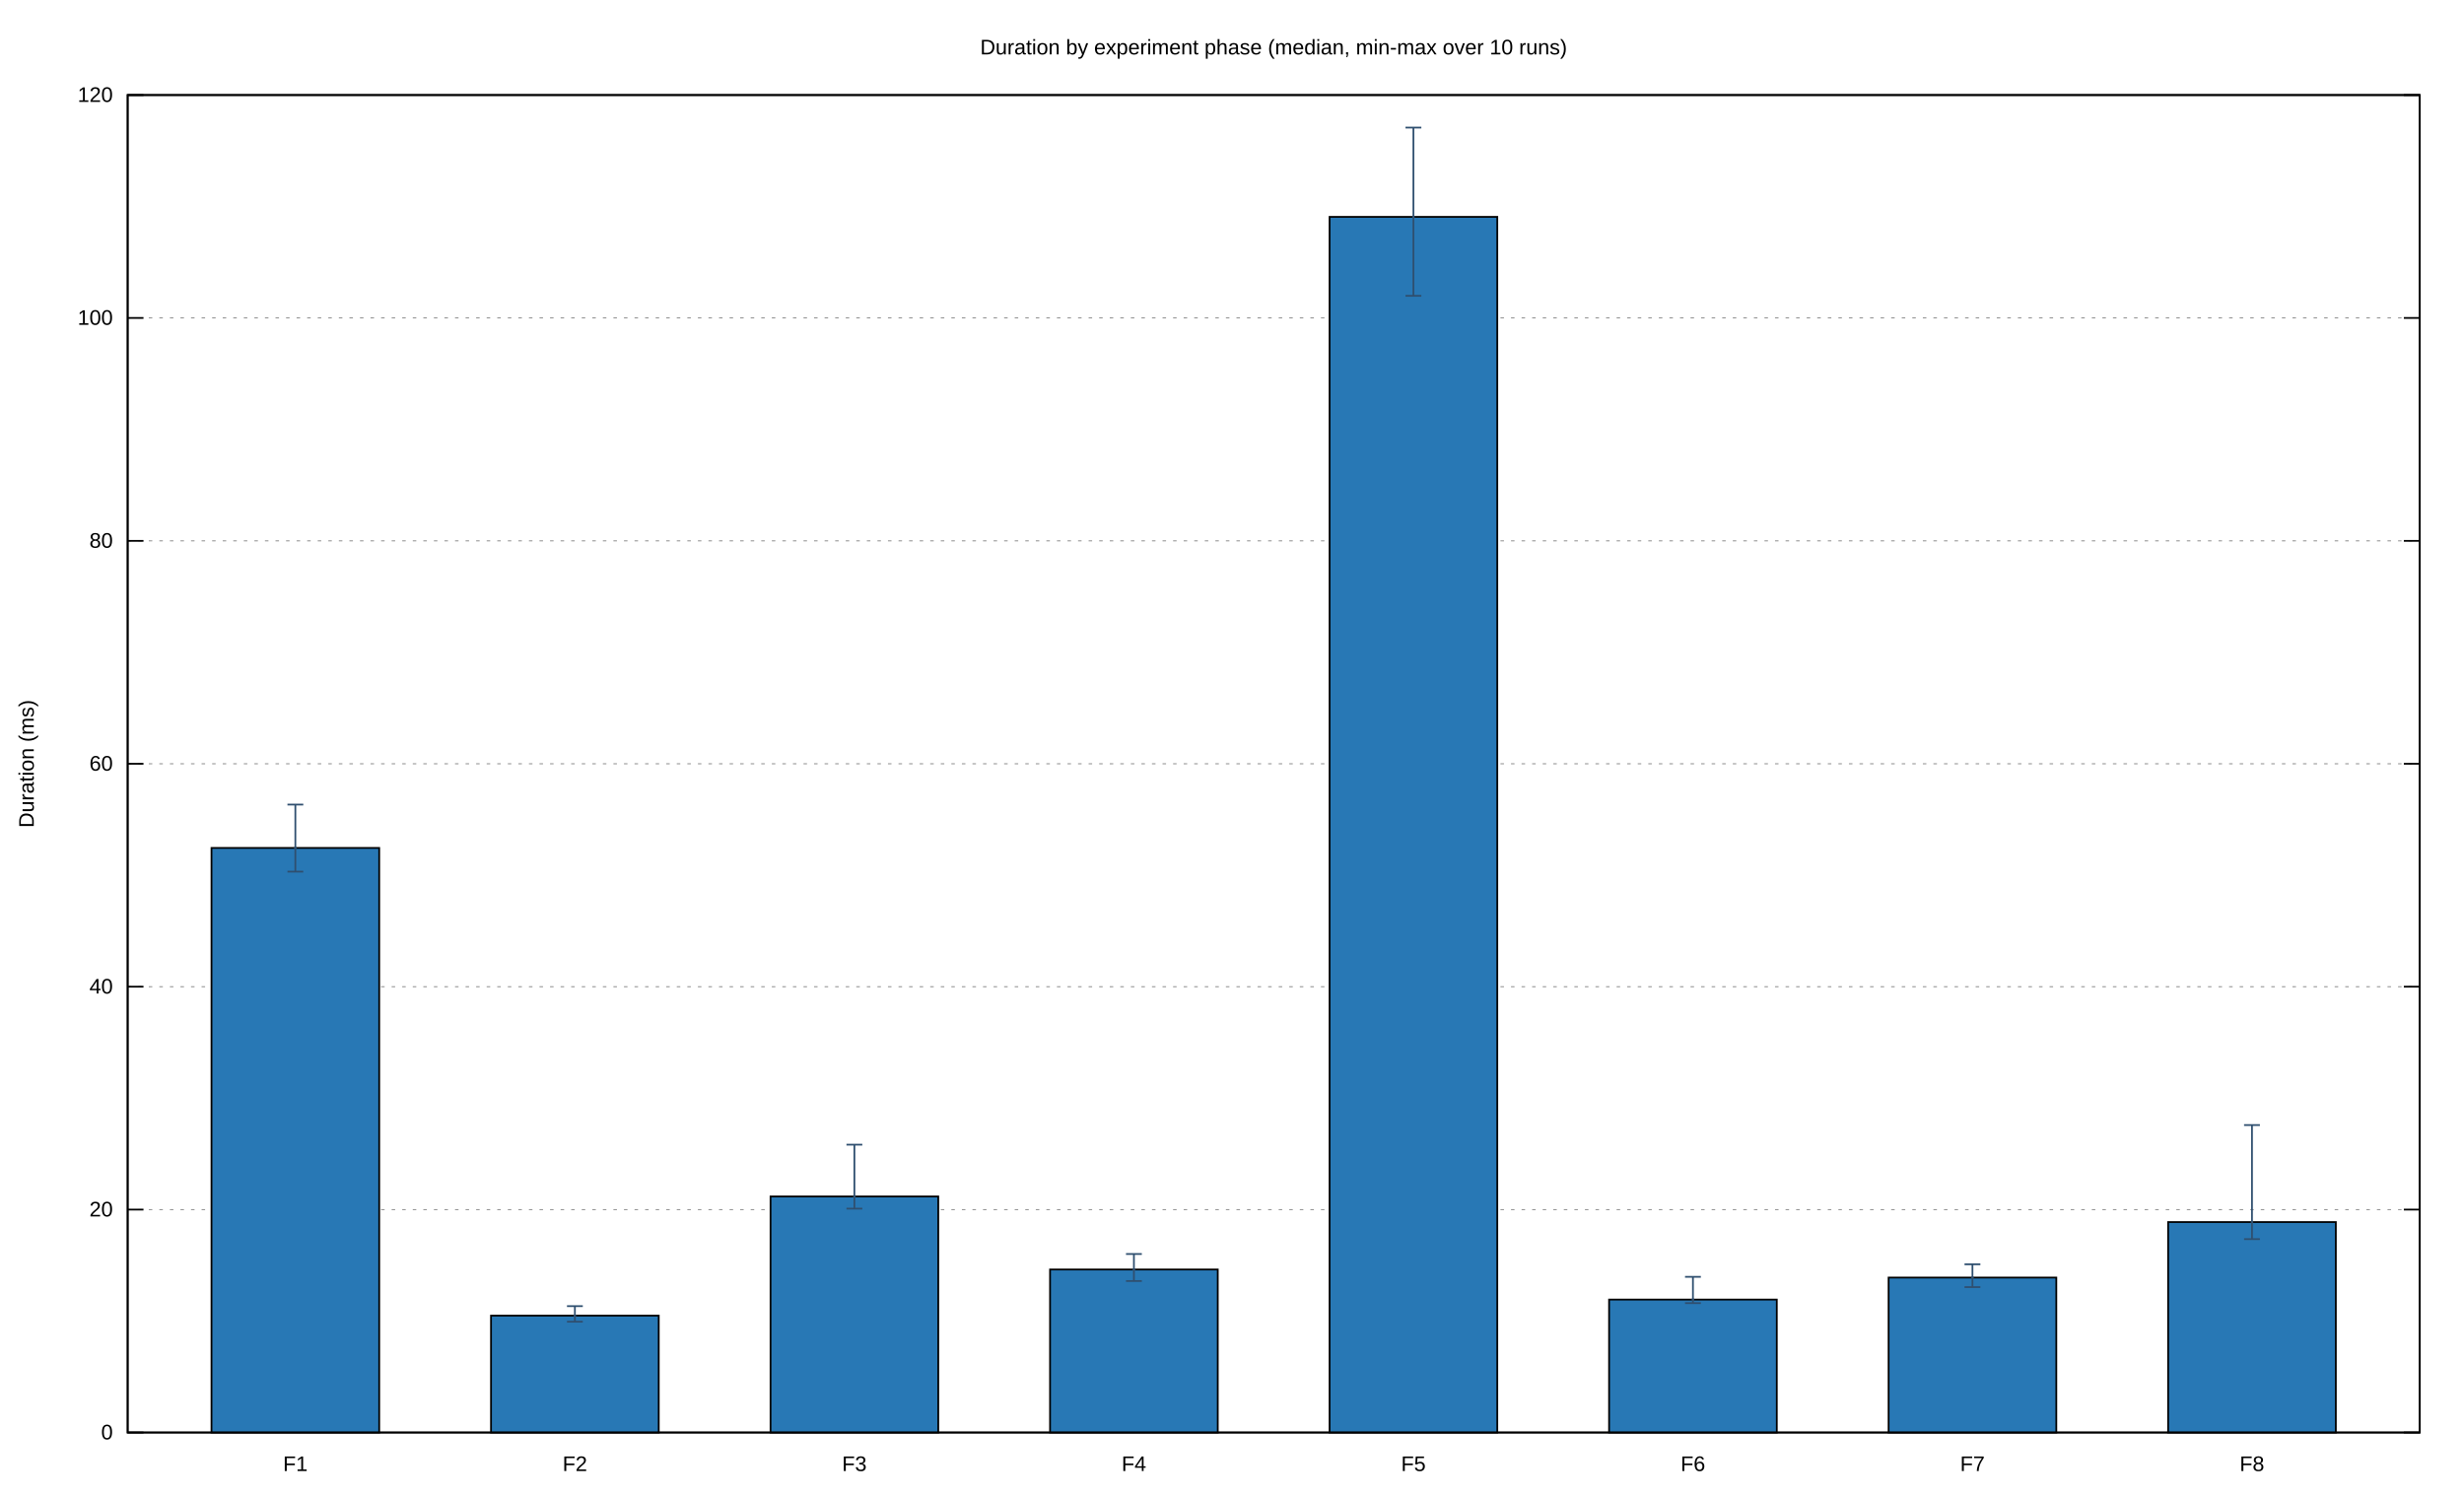
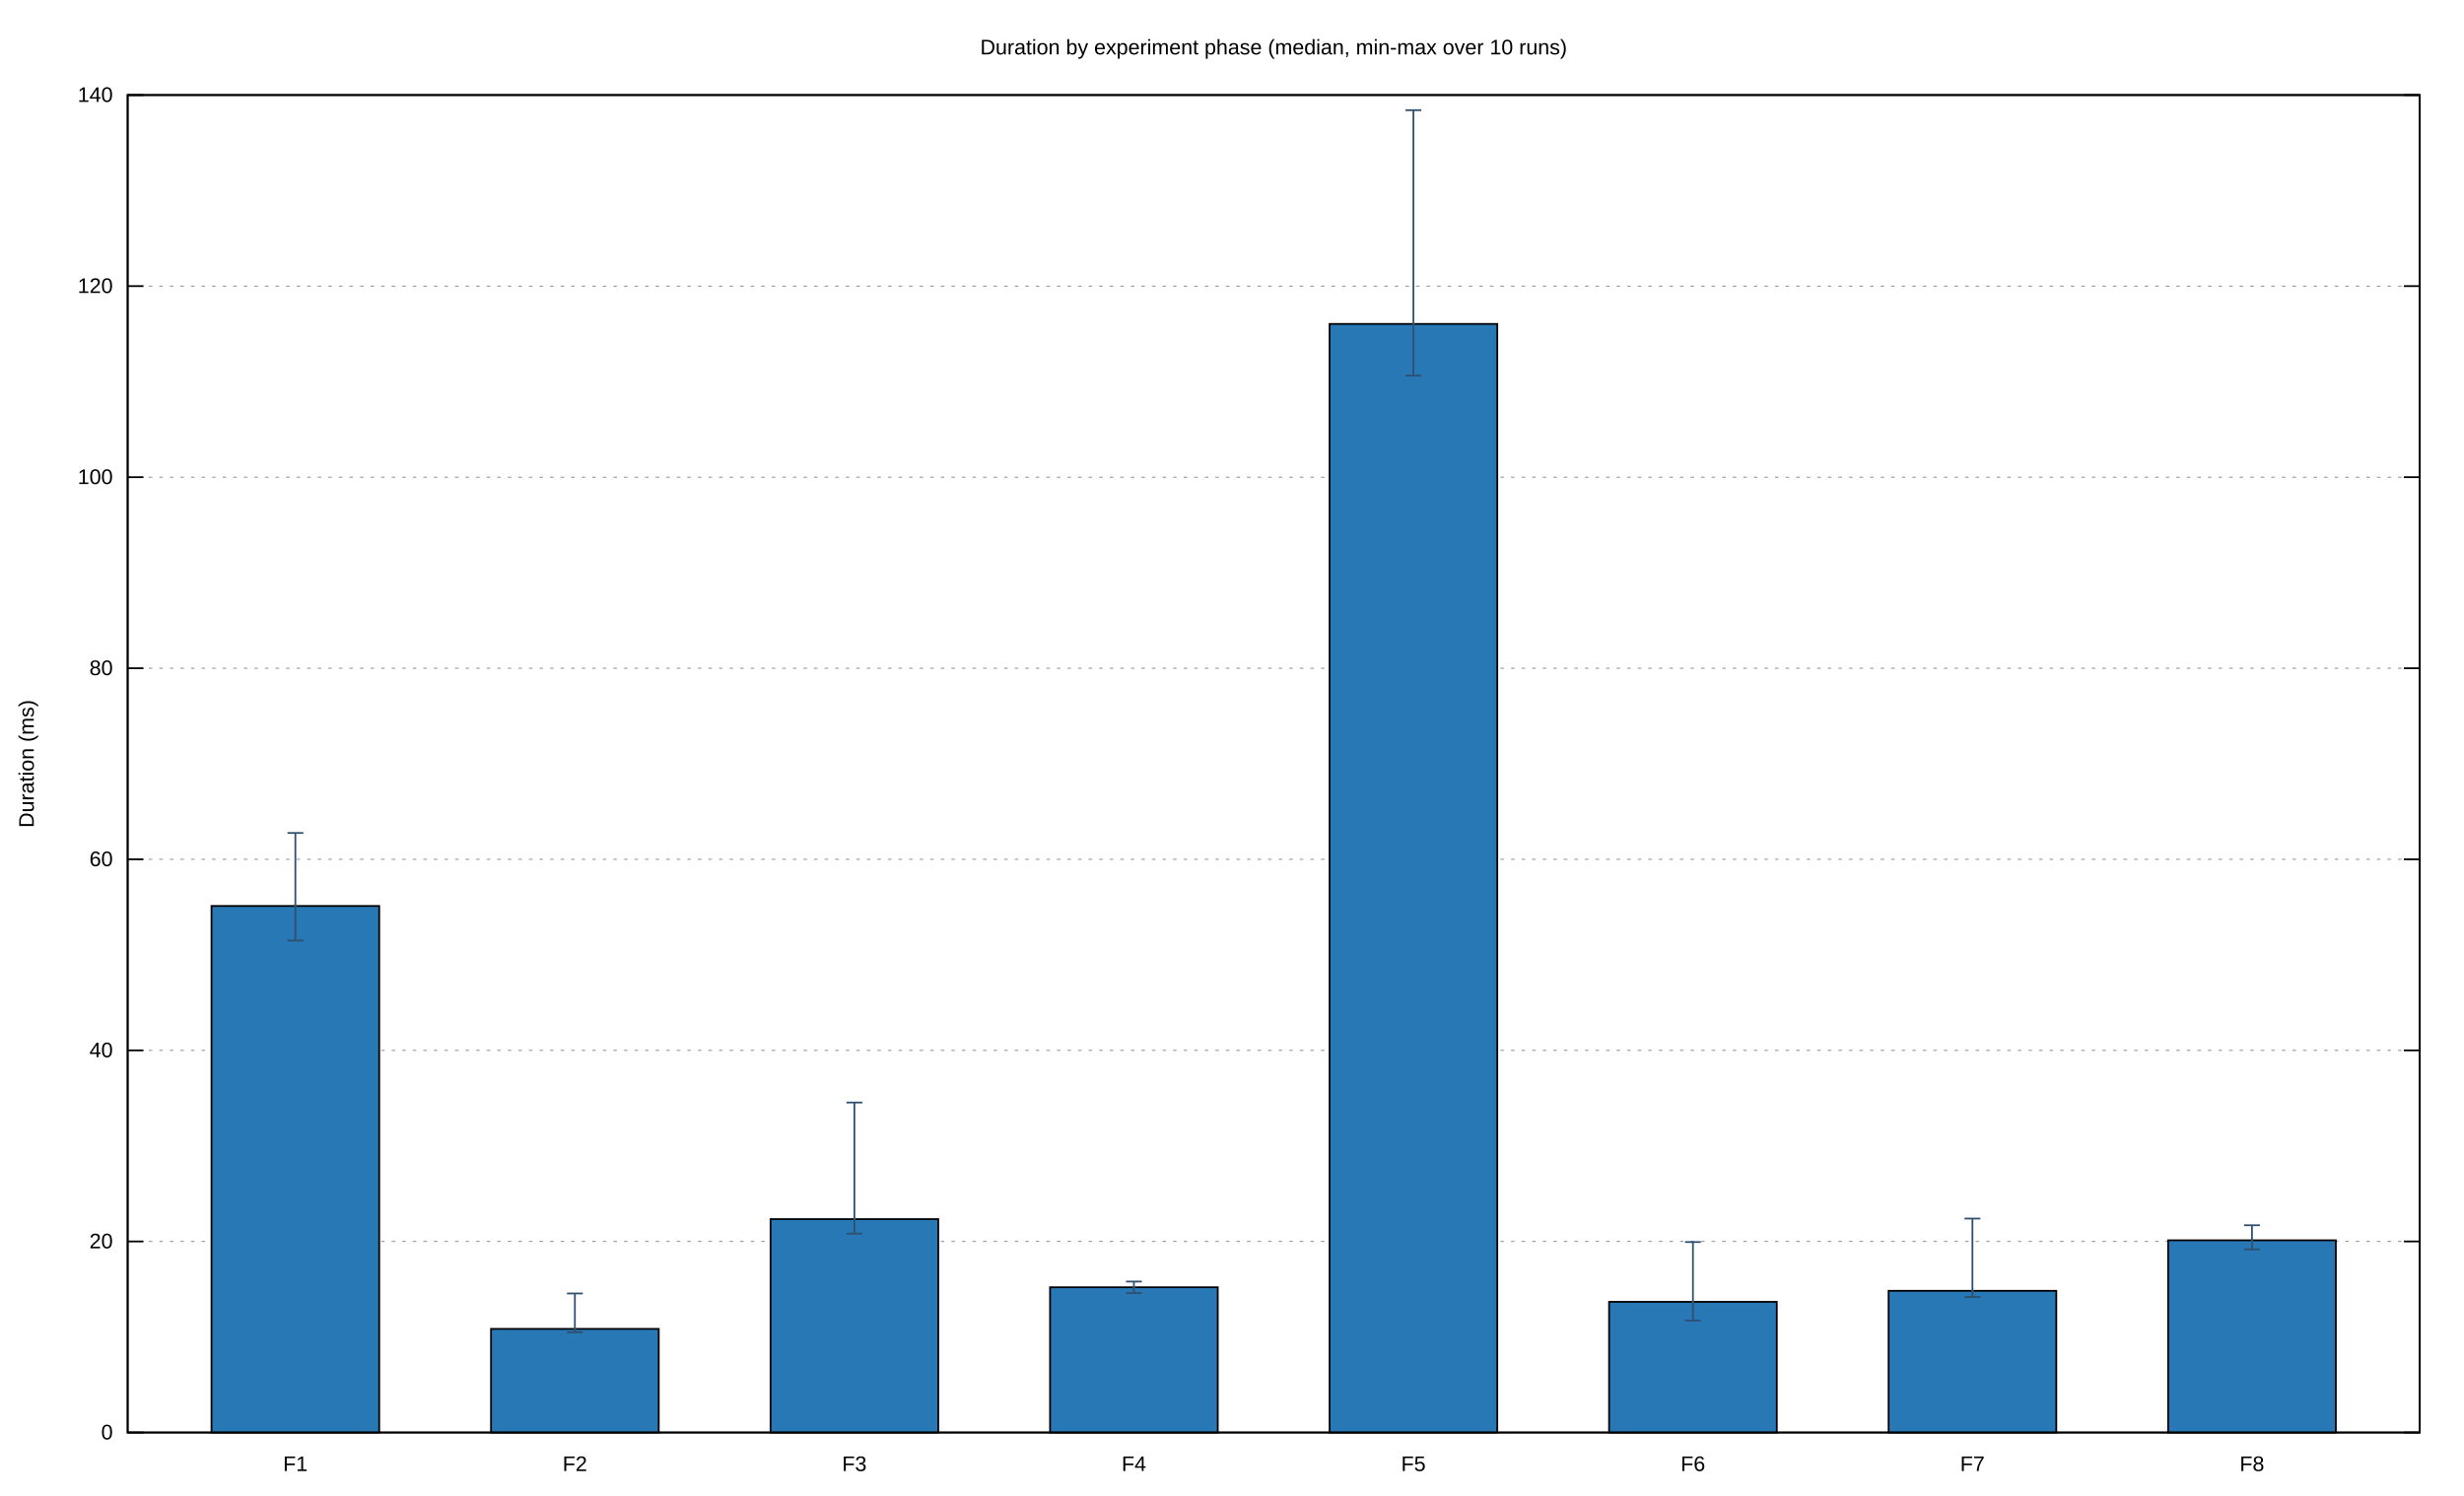
<svg xmlns="http://www.w3.org/2000/svg" xmlns:xlink="http://www.w3.org/1999/xlink" width="1400" height="850" viewBox="0 0 1400 850">
  <g id="gnuplot_canvas">
    <rect x="0" y="0" width="1400" height="850" fill="none" />
    <defs>
      <circle id="gpDot" r="0.5" stroke-width="0.5" stroke="currentColor" />
      <path id="gpPt0" stroke-width="0.222" stroke="currentColor" d="M-1,0 h2 M0,-1 v2" />
      <path id="gpPt1" stroke-width="0.222" stroke="currentColor" d="M-1,-1 L1,1 M1,-1 L-1,1" />
      <path id="gpPt2" stroke-width="0.222" stroke="currentColor" d="M-1,0 L1,0 M0,-1 L0,1 M-1,-1 L1,1 M-1,1 L1,-1" />
      <rect id="gpPt3" stroke-width="0.222" stroke="currentColor" x="-1" y="-1" width="2" height="2" />
      <rect id="gpPt4" stroke-width="0.222" stroke="currentColor" fill="currentColor" x="-1" y="-1" width="2" height="2" />
      <circle id="gpPt5" stroke-width="0.222" stroke="currentColor" cx="0" cy="0" r="1" />
      <use xlink:href="#gpPt5" id="gpPt6" fill="currentColor" stroke="none" />
      <path id="gpPt7" stroke-width="0.222" stroke="currentColor" d="M0,-1.33 L-1.33,0.67 L1.33,0.67 z" />
      <use xlink:href="#gpPt7" id="gpPt8" fill="currentColor" stroke="none" />
      <use xlink:href="#gpPt7" id="gpPt9" stroke="currentColor" transform="rotate(180)" />
      <use xlink:href="#gpPt9" id="gpPt10" fill="currentColor" stroke="none" />
      <use xlink:href="#gpPt3" id="gpPt11" stroke="currentColor" transform="rotate(45)" />
      <use xlink:href="#gpPt11" id="gpPt12" fill="currentColor" stroke="none" />
      <path id="gpPt13" stroke-width="0.222" stroke="currentColor" d="M0,1.330 L1.265,0.411 L0.782,-1.067 L-0.782,-1.076 L-1.265,0.411 z" />
      <use xlink:href="#gpPt13" id="gpPt14" fill="currentColor" stroke="none" />
      <filter id="textbox" filterUnits="objectBoundingBox" x="0" y="0" height="1" width="1">
        <feFlood flood-color="white" flood-opacity="1" result="bgnd" />
        <feComposite in="SourceGraphic" in2="bgnd" operator="atop" />
      </filter>
      <filter id="greybox" filterUnits="objectBoundingBox" x="0" y="0" height="1" width="1">
        <feFlood flood-color="lightgrey" flood-opacity="1" result="grey" />
        <feComposite in="SourceGraphic" in2="grey" operator="atop" />
      </filter>
    </defs>
    <g fill="none" color="white" stroke="currentColor" stroke-width="1.00" stroke-linecap="butt" stroke-linejoin="miter">
</g>
    <g fill="none" color="black" stroke="currentColor" stroke-width="1.00" stroke-linecap="butt" stroke-linejoin="miter">
</g>
    <g fill="none" color="black" stroke="black" stroke-width="0.50" stroke-linecap="butt" stroke-linejoin="miter">
</g>
    <g fill="none" color="gray" stroke="currentColor" stroke-width="0.50" stroke-linecap="butt" stroke-linejoin="miter">
      <path stroke="gray" stroke-dasharray="2,4" class="gridline" d="M72.53,814.00 L1374.82,814.00  " />
    </g>
    <g fill="none" color="gray" stroke="gray" stroke-width="1.00" stroke-linecap="butt" stroke-linejoin="miter">
</g>
    <g fill="none" color="black" stroke="currentColor" stroke-width="1.00" stroke-linecap="butt" stroke-linejoin="miter">
      <path stroke="black" d="M72.53,814.00 L81.53,814.00 M1374.82,814.00 L1365.82,814.00  " />
      <g transform="translate(64.14,817.90)" stroke="none" fill="black" font-family="Arial" font-size="12.00" text-anchor="end">
        <text>
          <tspan font-family="Arial"> 0</tspan>
        </text>
      </g>
    </g>
    <g fill="none" color="black" stroke="currentColor" stroke-width="1.00" stroke-linecap="butt" stroke-linejoin="miter">
</g>
    <g fill="none" color="black" stroke="black" stroke-width="0.50" stroke-linecap="butt" stroke-linejoin="miter">
</g>
    <g fill="none" color="gray" stroke="currentColor" stroke-width="0.50" stroke-linecap="butt" stroke-linejoin="miter">
-       <path stroke="gray" stroke-dasharray="2,4" class="gridline" d="M72.53,687.33 L1374.82,687.33  " />
-     </g>
-     <g fill="none" color="gray" stroke="gray" stroke-width="1.00" stroke-linecap="butt" stroke-linejoin="miter">
- </g>
-     <g fill="none" color="black" stroke="currentColor" stroke-width="1.00" stroke-linecap="butt" stroke-linejoin="miter">
-       <path stroke="black" d="M72.53,687.33 L81.53,687.33 M1374.82,687.33 L1365.82,687.33  " />
-       <g transform="translate(64.14,691.23)" stroke="none" fill="black" font-family="Arial" font-size="12.00" text-anchor="end">
+       <path stroke="gray" stroke-dasharray="2,4" class="gridline" d="M72.53,705.43 L1374.82,705.43  " />
+     </g>
+     <g fill="none" color="gray" stroke="gray" stroke-width="1.00" stroke-linecap="butt" stroke-linejoin="miter">
+ </g>
+     <g fill="none" color="black" stroke="currentColor" stroke-width="1.00" stroke-linecap="butt" stroke-linejoin="miter">
+       <path stroke="black" d="M72.53,705.43 L81.53,705.43 M1374.82,705.43 L1365.82,705.43  " />
+       <g transform="translate(64.14,709.33)" stroke="none" fill="black" font-family="Arial" font-size="12.00" text-anchor="end">
        <text>
          <tspan font-family="Arial"> 20</tspan>
        </text>
      </g>
    </g>
    <g fill="none" color="black" stroke="currentColor" stroke-width="1.00" stroke-linecap="butt" stroke-linejoin="miter">
</g>
    <g fill="none" color="black" stroke="black" stroke-width="0.50" stroke-linecap="butt" stroke-linejoin="miter">
</g>
    <g fill="none" color="gray" stroke="currentColor" stroke-width="0.50" stroke-linecap="butt" stroke-linejoin="miter">
-       <path stroke="gray" stroke-dasharray="2,4" class="gridline" d="M72.53,560.67 L1374.82,560.67  " />
-     </g>
-     <g fill="none" color="gray" stroke="gray" stroke-width="1.00" stroke-linecap="butt" stroke-linejoin="miter">
- </g>
-     <g fill="none" color="black" stroke="currentColor" stroke-width="1.00" stroke-linecap="butt" stroke-linejoin="miter">
-       <path stroke="black" d="M72.53,560.67 L81.53,560.67 M1374.82,560.67 L1365.82,560.67  " />
-       <g transform="translate(64.14,564.57)" stroke="none" fill="black" font-family="Arial" font-size="12.00" text-anchor="end">
+       <path stroke="gray" stroke-dasharray="2,4" class="gridline" d="M72.53,596.86 L1374.82,596.86  " />
+     </g>
+     <g fill="none" color="gray" stroke="gray" stroke-width="1.00" stroke-linecap="butt" stroke-linejoin="miter">
+ </g>
+     <g fill="none" color="black" stroke="currentColor" stroke-width="1.00" stroke-linecap="butt" stroke-linejoin="miter">
+       <path stroke="black" d="M72.53,596.86 L81.53,596.86 M1374.82,596.86 L1365.82,596.86  " />
+       <g transform="translate(64.14,600.76)" stroke="none" fill="black" font-family="Arial" font-size="12.00" text-anchor="end">
        <text>
          <tspan font-family="Arial"> 40</tspan>
        </text>
      </g>
    </g>
    <g fill="none" color="black" stroke="currentColor" stroke-width="1.00" stroke-linecap="butt" stroke-linejoin="miter">
</g>
    <g fill="none" color="black" stroke="black" stroke-width="0.50" stroke-linecap="butt" stroke-linejoin="miter">
</g>
    <g fill="none" color="gray" stroke="currentColor" stroke-width="0.50" stroke-linecap="butt" stroke-linejoin="miter">
-       <path stroke="gray" stroke-dasharray="2,4" class="gridline" d="M72.53,434.00 L1374.82,434.00  " />
-     </g>
-     <g fill="none" color="gray" stroke="gray" stroke-width="1.00" stroke-linecap="butt" stroke-linejoin="miter">
- </g>
-     <g fill="none" color="black" stroke="currentColor" stroke-width="1.00" stroke-linecap="butt" stroke-linejoin="miter">
-       <path stroke="black" d="M72.53,434.00 L81.53,434.00 M1374.82,434.00 L1365.82,434.00  " />
-       <g transform="translate(64.14,437.90)" stroke="none" fill="black" font-family="Arial" font-size="12.00" text-anchor="end">
+       <path stroke="gray" stroke-dasharray="2,4" class="gridline" d="M72.53,488.29 L1374.82,488.29  " />
+     </g>
+     <g fill="none" color="gray" stroke="gray" stroke-width="1.00" stroke-linecap="butt" stroke-linejoin="miter">
+ </g>
+     <g fill="none" color="black" stroke="currentColor" stroke-width="1.00" stroke-linecap="butt" stroke-linejoin="miter">
+       <path stroke="black" d="M72.53,488.29 L81.53,488.29 M1374.82,488.29 L1365.82,488.29  " />
+       <g transform="translate(64.14,492.19)" stroke="none" fill="black" font-family="Arial" font-size="12.00" text-anchor="end">
        <text>
          <tspan font-family="Arial"> 60</tspan>
        </text>
      </g>
    </g>
    <g fill="none" color="black" stroke="currentColor" stroke-width="1.00" stroke-linecap="butt" stroke-linejoin="miter">
</g>
    <g fill="none" color="black" stroke="black" stroke-width="0.50" stroke-linecap="butt" stroke-linejoin="miter">
</g>
    <g fill="none" color="gray" stroke="currentColor" stroke-width="0.50" stroke-linecap="butt" stroke-linejoin="miter">
-       <path stroke="gray" stroke-dasharray="2,4" class="gridline" d="M72.53,307.34 L1374.82,307.34  " />
-     </g>
-     <g fill="none" color="gray" stroke="gray" stroke-width="1.00" stroke-linecap="butt" stroke-linejoin="miter">
- </g>
-     <g fill="none" color="black" stroke="currentColor" stroke-width="1.00" stroke-linecap="butt" stroke-linejoin="miter">
-       <path stroke="black" d="M72.53,307.34 L81.53,307.34 M1374.82,307.34 L1365.82,307.34  " />
-       <g transform="translate(64.14,311.24)" stroke="none" fill="black" font-family="Arial" font-size="12.00" text-anchor="end">
+       <path stroke="gray" stroke-dasharray="2,4" class="gridline" d="M72.53,379.72 L1374.82,379.72  " />
+     </g>
+     <g fill="none" color="gray" stroke="gray" stroke-width="1.00" stroke-linecap="butt" stroke-linejoin="miter">
+ </g>
+     <g fill="none" color="black" stroke="currentColor" stroke-width="1.00" stroke-linecap="butt" stroke-linejoin="miter">
+       <path stroke="black" d="M72.53,379.72 L81.53,379.72 M1374.82,379.72 L1365.82,379.72  " />
+       <g transform="translate(64.14,383.62)" stroke="none" fill="black" font-family="Arial" font-size="12.00" text-anchor="end">
        <text>
          <tspan font-family="Arial"> 80</tspan>
        </text>
      </g>
    </g>
    <g fill="none" color="black" stroke="currentColor" stroke-width="1.00" stroke-linecap="butt" stroke-linejoin="miter">
</g>
    <g fill="none" color="black" stroke="black" stroke-width="0.50" stroke-linecap="butt" stroke-linejoin="miter">
</g>
    <g fill="none" color="gray" stroke="currentColor" stroke-width="0.50" stroke-linecap="butt" stroke-linejoin="miter">
-       <path stroke="gray" stroke-dasharray="2,4" class="gridline" d="M72.53,180.67 L1374.82,180.67  " />
-     </g>
-     <g fill="none" color="gray" stroke="gray" stroke-width="1.00" stroke-linecap="butt" stroke-linejoin="miter">
- </g>
-     <g fill="none" color="black" stroke="currentColor" stroke-width="1.00" stroke-linecap="butt" stroke-linejoin="miter">
-       <path stroke="black" d="M72.53,180.67 L81.53,180.67 M1374.82,180.67 L1365.82,180.67  " />
-       <g transform="translate(64.14,184.57)" stroke="none" fill="black" font-family="Arial" font-size="12.00" text-anchor="end">
+       <path stroke="gray" stroke-dasharray="2,4" class="gridline" d="M72.53,271.15 L1374.82,271.15  " />
+     </g>
+     <g fill="none" color="gray" stroke="gray" stroke-width="1.00" stroke-linecap="butt" stroke-linejoin="miter">
+ </g>
+     <g fill="none" color="black" stroke="currentColor" stroke-width="1.00" stroke-linecap="butt" stroke-linejoin="miter">
+       <path stroke="black" d="M72.53,271.15 L81.53,271.15 M1374.82,271.15 L1365.82,271.15  " />
+       <g transform="translate(64.14,275.05)" stroke="none" fill="black" font-family="Arial" font-size="12.00" text-anchor="end">
        <text>
          <tspan font-family="Arial"> 100</tspan>
+         </text>
+       </g>
+     </g>
+     <g fill="none" color="black" stroke="currentColor" stroke-width="1.00" stroke-linecap="butt" stroke-linejoin="miter">
+ </g>
+     <g fill="none" color="black" stroke="black" stroke-width="0.50" stroke-linecap="butt" stroke-linejoin="miter">
+ </g>
+     <g fill="none" color="gray" stroke="currentColor" stroke-width="0.50" stroke-linecap="butt" stroke-linejoin="miter">
+       <path stroke="gray" stroke-dasharray="2,4" class="gridline" d="M72.53,162.58 L1374.82,162.58  " />
+     </g>
+     <g fill="none" color="gray" stroke="gray" stroke-width="1.00" stroke-linecap="butt" stroke-linejoin="miter">
+ </g>
+     <g fill="none" color="black" stroke="currentColor" stroke-width="1.00" stroke-linecap="butt" stroke-linejoin="miter">
+       <path stroke="black" d="M72.53,162.58 L81.53,162.58 M1374.82,162.58 L1365.82,162.58  " />
+       <g transform="translate(64.14,166.48)" stroke="none" fill="black" font-family="Arial" font-size="12.00" text-anchor="end">
+         <text>
+           <tspan font-family="Arial"> 120</tspan>
        </text>
      </g>
    </g>
    <g fill="none" color="black" stroke="currentColor" stroke-width="1.00" stroke-linecap="butt" stroke-linejoin="miter">
</g>
    <g fill="none" color="black" stroke="black" stroke-width="0.50" stroke-linecap="butt" stroke-linejoin="miter">
</g>
    <g fill="none" color="gray" stroke="currentColor" stroke-width="0.50" stroke-linecap="butt" stroke-linejoin="miter">
      <path stroke="gray" stroke-dasharray="2,4" class="gridline" d="M72.53,54.01 L1374.82,54.01  " />
    </g>
    <g fill="none" color="gray" stroke="gray" stroke-width="1.00" stroke-linecap="butt" stroke-linejoin="miter">
</g>
    <g fill="none" color="black" stroke="currentColor" stroke-width="1.00" stroke-linecap="butt" stroke-linejoin="miter">
      <path stroke="black" d="M72.53,54.01 L81.53,54.01 M1374.82,54.01 L1365.82,54.01  " />
      <g transform="translate(64.14,57.91)" stroke="none" fill="black" font-family="Arial" font-size="12.00" text-anchor="end">
        <text>
-           <tspan font-family="Arial"> 120</tspan>
+           <tspan font-family="Arial"> 140</tspan>
        </text>
      </g>
    </g>
    <g fill="none" color="black" stroke="currentColor" stroke-width="1.00" stroke-linecap="butt" stroke-linejoin="miter">
      <path stroke="black" d="M167.82,814.00 L167.82,805.00  " />
      <g transform="translate(167.82,835.90)" stroke="none" fill="black" font-family="Arial" font-size="12.00" text-anchor="middle">
        <text>
          <tspan font-family="Arial">F1</tspan>
        </text>
      </g>
    </g>
    <g fill="none" color="black" stroke="currentColor" stroke-width="1.00" stroke-linecap="butt" stroke-linejoin="miter">
      <path stroke="black" d="M326.64,814.00 L326.64,805.00  " />
      <g transform="translate(326.64,835.90)" stroke="none" fill="black" font-family="Arial" font-size="12.00" text-anchor="middle">
        <text>
          <tspan font-family="Arial">F2</tspan>
        </text>
      </g>
    </g>
    <g fill="none" color="black" stroke="currentColor" stroke-width="1.00" stroke-linecap="butt" stroke-linejoin="miter">
      <path stroke="black" d="M485.45,814.00 L485.45,805.00  " />
      <g transform="translate(485.45,835.90)" stroke="none" fill="black" font-family="Arial" font-size="12.00" text-anchor="middle">
        <text>
          <tspan font-family="Arial">F3</tspan>
        </text>
      </g>
    </g>
    <g fill="none" color="black" stroke="currentColor" stroke-width="1.00" stroke-linecap="butt" stroke-linejoin="miter">
      <path stroke="black" d="M644.27,814.00 L644.27,805.00  " />
      <g transform="translate(644.27,835.90)" stroke="none" fill="black" font-family="Arial" font-size="12.00" text-anchor="middle">
        <text>
          <tspan font-family="Arial">F4</tspan>
        </text>
      </g>
    </g>
    <g fill="none" color="black" stroke="currentColor" stroke-width="1.00" stroke-linecap="butt" stroke-linejoin="miter">
      <path stroke="black" d="M803.08,814.00 L803.08,805.00  " />
      <g transform="translate(803.08,835.90)" stroke="none" fill="black" font-family="Arial" font-size="12.00" text-anchor="middle">
        <text>
          <tspan font-family="Arial">F5</tspan>
        </text>
      </g>
    </g>
    <g fill="none" color="black" stroke="currentColor" stroke-width="1.00" stroke-linecap="butt" stroke-linejoin="miter">
      <path stroke="black" d="M961.90,814.00 L961.90,805.00  " />
      <g transform="translate(961.90,835.90)" stroke="none" fill="black" font-family="Arial" font-size="12.00" text-anchor="middle">
        <text>
          <tspan font-family="Arial">F6</tspan>
        </text>
      </g>
    </g>
    <g fill="none" color="black" stroke="currentColor" stroke-width="1.00" stroke-linecap="butt" stroke-linejoin="miter">
      <path stroke="black" d="M1120.71,814.00 L1120.71,805.00  " />
      <g transform="translate(1120.71,835.90)" stroke="none" fill="black" font-family="Arial" font-size="12.00" text-anchor="middle">
        <text>
          <tspan font-family="Arial">F7</tspan>
        </text>
      </g>
    </g>
    <g fill="none" color="black" stroke="currentColor" stroke-width="1.00" stroke-linecap="butt" stroke-linejoin="miter">
      <path stroke="black" d="M1279.53,814.00 L1279.53,805.00  " />
      <g transform="translate(1279.53,835.90)" stroke="none" fill="black" font-family="Arial" font-size="12.00" text-anchor="middle">
        <text>
          <tspan font-family="Arial">F8</tspan>
        </text>
      </g>
    </g>
    <g fill="none" color="black" stroke="currentColor" stroke-width="1.00" stroke-linecap="butt" stroke-linejoin="miter">
</g>
    <g fill="none" color="black" stroke="currentColor" stroke-width="1.00" stroke-linecap="butt" stroke-linejoin="miter">
      <path stroke="black" d="M72.53,54.01 L72.53,814.00 L1374.82,814.00 L1374.82,54.01 L72.53,54.01 Z  " />
    </g>
    <g fill="none" color="black" stroke="currentColor" stroke-width="1.00" stroke-linecap="butt" stroke-linejoin="miter">
</g>
    <g id="gnuplot_plot_1">
      <g fill="none" color="black" stroke="currentColor" stroke-width="1.00" stroke-linecap="butt" stroke-linejoin="miter">
        <g stroke="none" shape-rendering="crispEdges">
-           <polygon fill="rgb( 40, 120, 181)" points="120.17,814.00 215.47,814.00 215.47,481.82 120.17,481.82 " />
-         </g>
-         <path stroke="black" d="M120.17,814.00 L120.17,481.83 L215.46,481.83 L215.46,814.00 L120.17,814.00 Z  " />
-       </g>
-       <g fill="none" color="black" stroke="currentColor" stroke-width="1.00" stroke-linecap="butt" stroke-linejoin="miter">
-         <g stroke="none" shape-rendering="crispEdges">
-           <polygon fill="rgb( 40, 120, 181)" points="278.99,814.00 374.29,814.00 374.29,747.57 278.99,747.57 " />
-         </g>
-         <path stroke="black" d="M278.99,814.00 L278.99,747.58 L374.28,747.58 L374.28,814.00 L278.99,814.00 Z  " />
-       </g>
-       <g fill="none" color="black" stroke="currentColor" stroke-width="1.00" stroke-linecap="butt" stroke-linejoin="miter">
-         <g stroke="none" shape-rendering="crispEdges">
-           <polygon fill="rgb( 40, 120, 181)" points="437.81,814.00 533.11,814.00 533.11,679.86 437.81,679.86 " />
-         </g>
-         <path stroke="black" d="M437.81,814.00 L437.81,679.87 L533.10,679.87 L533.10,814.00 L437.81,814.00 Z  " />
-       </g>
-       <g fill="none" color="black" stroke="currentColor" stroke-width="1.00" stroke-linecap="butt" stroke-linejoin="miter">
-         <g stroke="none" shape-rendering="crispEdges">
-           <polygon fill="rgb( 40, 120, 181)" points="596.62,814.00 691.92,814.00 691.92,721.36 596.62,721.36 " />
-         </g>
-         <path stroke="black" d="M596.62,814.00 L596.62,721.37 L691.91,721.37 L691.91,814.00 L596.62,814.00 Z  " />
-       </g>
-       <g fill="none" color="black" stroke="currentColor" stroke-width="1.00" stroke-linecap="butt" stroke-linejoin="miter">
-         <g stroke="none" shape-rendering="crispEdges">
-           <polygon fill="rgb( 40, 120, 181)" points="755.44,814.00 850.74,814.00 850.74,123.22 755.44,123.22 " />
-         </g>
-         <path stroke="black" d="M755.44,814.00 L755.44,123.23 L850.73,123.23 L850.73,814.00 L755.44,814.00 Z  " />
-       </g>
-       <g fill="none" color="black" stroke="currentColor" stroke-width="1.00" stroke-linecap="butt" stroke-linejoin="miter">
-         <g stroke="none" shape-rendering="crispEdges">
-           <polygon fill="rgb( 40, 120, 181)" points="914.25,814.00 1009.55,814.00 1009.55,738.45 914.25,738.45 " />
-         </g>
-         <path stroke="black" d="M914.25,814.00 L914.25,738.46 L1009.54,738.46 L1009.54,814.00 L914.25,814.00 Z  " />
-       </g>
-       <g fill="none" color="black" stroke="currentColor" stroke-width="1.00" stroke-linecap="butt" stroke-linejoin="miter">
-         <g stroke="none" shape-rendering="crispEdges">
-           <polygon fill="rgb( 40, 120, 181)" points="1073.07,814.00 1168.37,814.00 1168.37,725.95 1073.07,725.95 " />
-         </g>
-         <path stroke="black" d="M1073.07,814.00 L1073.07,725.96 L1168.36,725.96 L1168.36,814.00 L1073.07,814.00 Z  " />
-       </g>
-       <g fill="none" color="black" stroke="currentColor" stroke-width="1.00" stroke-linecap="butt" stroke-linejoin="miter">
-         <g stroke="none" shape-rendering="crispEdges">
-           <polygon fill="rgb( 40, 120, 181)" points="1231.89,814.00 1327.19,814.00 1327.19,694.41 1231.89,694.41 " />
-         </g>
-         <path stroke="black" d="M1231.89,814.00 L1231.89,694.42 L1327.18,694.42 L1327.18,814.00 L1231.89,814.00 Z  " />
+           <polygon fill="rgb( 40, 120, 181)" points="120.17,814.00 215.47,814.00 215.47,514.79 120.17,514.79 " />
+         </g>
+         <path stroke="black" d="M120.17,814.00 L120.17,514.80 L215.46,514.80 L215.46,814.00 L120.17,814.00 Z  " />
+       </g>
+       <g fill="none" color="black" stroke="currentColor" stroke-width="1.00" stroke-linecap="butt" stroke-linejoin="miter">
+         <g stroke="none" shape-rendering="crispEdges">
+           <polygon fill="rgb( 40, 120, 181)" points="278.99,814.00 374.29,814.00 374.29,755.11 278.99,755.11 " />
+         </g>
+         <path stroke="black" d="M278.99,814.00 L278.99,755.12 L374.28,755.12 L374.28,814.00 L278.99,814.00 Z  " />
+       </g>
+       <g fill="none" color="black" stroke="currentColor" stroke-width="1.00" stroke-linecap="butt" stroke-linejoin="miter">
+         <g stroke="none" shape-rendering="crispEdges">
+           <polygon fill="rgb( 40, 120, 181)" points="437.81,814.00 533.11,814.00 533.11,692.73 437.81,692.73 " />
+         </g>
+         <path stroke="black" d="M437.81,814.00 L437.81,692.74 L533.10,692.74 L533.10,814.00 L437.81,814.00 Z  " />
+       </g>
+       <g fill="none" color="black" stroke="currentColor" stroke-width="1.00" stroke-linecap="butt" stroke-linejoin="miter">
+         <g stroke="none" shape-rendering="crispEdges">
+           <polygon fill="rgb( 40, 120, 181)" points="596.62,814.00 691.92,814.00 691.92,731.46 596.62,731.46 " />
+         </g>
+         <path stroke="black" d="M596.62,814.00 L596.62,731.47 L691.91,731.47 L691.91,814.00 L596.62,814.00 Z  " />
+       </g>
+       <g fill="none" color="black" stroke="currentColor" stroke-width="1.00" stroke-linecap="butt" stroke-linejoin="miter">
+         <g stroke="none" shape-rendering="crispEdges">
+           <polygon fill="rgb( 40, 120, 181)" points="755.44,814.00 850.74,814.00 850.74,184.06 755.44,184.06 " />
+         </g>
+         <path stroke="black" d="M755.44,814.00 L755.44,184.07 L850.73,184.07 L850.73,814.00 L755.44,814.00 Z  " />
+       </g>
+       <g fill="none" color="black" stroke="currentColor" stroke-width="1.00" stroke-linecap="butt" stroke-linejoin="miter">
+         <g stroke="none" shape-rendering="crispEdges">
+           <polygon fill="rgb( 40, 120, 181)" points="914.25,814.00 1009.55,814.00 1009.55,739.74 914.25,739.74 " />
+         </g>
+         <path stroke="black" d="M914.25,814.00 L914.25,739.75 L1009.54,739.75 L1009.54,814.00 L914.25,814.00 Z  " />
+       </g>
+       <g fill="none" color="black" stroke="currentColor" stroke-width="1.00" stroke-linecap="butt" stroke-linejoin="miter">
+         <g stroke="none" shape-rendering="crispEdges">
+           <polygon fill="rgb( 40, 120, 181)" points="1073.07,814.00 1168.37,814.00 1168.37,733.47 1073.07,733.47 " />
+         </g>
+         <path stroke="black" d="M1073.07,814.00 L1073.07,733.48 L1168.36,733.48 L1168.36,814.00 L1073.07,814.00 Z  " />
+       </g>
+       <g fill="none" color="black" stroke="currentColor" stroke-width="1.00" stroke-linecap="butt" stroke-linejoin="miter">
+         <g stroke="none" shape-rendering="crispEdges">
+           <polygon fill="rgb( 40, 120, 181)" points="1231.89,814.00 1327.19,814.00 1327.19,704.76 1231.89,704.76 " />
+         </g>
+         <path stroke="black" d="M1231.89,814.00 L1231.89,704.77 L1327.18,704.77 L1327.18,814.00 L1231.89,814.00 Z  " />
      </g>
      <g fill="none" color="black" stroke="currentColor" stroke-width="1.00" stroke-linecap="butt" stroke-linejoin="miter">
</g>
    </g>
    <g id="gnuplot_plot_2">
      <g fill="none" color="black" stroke="currentColor" stroke-width="1.00" stroke-linecap="butt" stroke-linejoin="miter">
-         <path stroke="rgb( 47,  79, 111)" d="M167.82,495.29 L167.82,457.19 M163.32,495.29 L172.32,495.29 M163.32,457.19 L172.32,457.19 M326.64,751.04 L326.64,742.20   M322.14,751.04 L331.14,751.04 M322.14,742.20 L331.14,742.20 M485.45,686.78 L485.45,650.44 M480.95,686.78 L489.95,686.78   M480.95,650.44 L489.95,650.44 M644.27,727.92 L644.27,712.57 M639.77,727.92 L648.77,727.92 M639.77,712.57 L648.77,712.57   M803.08,168.10 L803.08,72.50 M798.58,168.10 L807.58,168.10 M798.58,72.50 L807.58,72.50 M961.90,740.48 L961.90,725.54   M957.40,740.48 L966.40,740.48 M957.40,725.54 L966.40,725.54 M1120.71,731.38 L1120.71,718.41 M1116.21,731.38 L1125.21,731.38   M1116.21,718.41 L1125.21,718.41 M1279.53,704.11 L1279.53,639.30 M1275.03,704.11 L1284.03,704.11 M1275.03,639.30 L1284.03,639.30    " />
-       </g>
-       <g fill="none" color="black" stroke="currentColor" stroke-width="1.00" stroke-linecap="butt" stroke-linejoin="miter">
-         <use xlink:href="#gpDot" x="167.82" y="481.83" color="rgb( 47,  79, 111)" />
-         <use xlink:href="#gpDot" x="326.64" y="747.58" color="rgb( 47,  79, 111)" />
-         <use xlink:href="#gpDot" x="485.45" y="679.87" color="rgb( 47,  79, 111)" />
-         <use xlink:href="#gpDot" x="644.27" y="721.37" color="rgb( 47,  79, 111)" />
-         <use xlink:href="#gpDot" x="803.08" y="123.23" color="rgb( 47,  79, 111)" />
-         <use xlink:href="#gpDot" x="961.90" y="738.46" color="rgb( 47,  79, 111)" />
-         <use xlink:href="#gpDot" x="1120.71" y="725.96" color="rgb( 47,  79, 111)" />
-         <use xlink:href="#gpDot" x="1279.53" y="694.42" color="rgb( 47,  79, 111)" />
+         <path stroke="rgb( 47,  79, 111)" d="M167.82,534.44 L167.82,473.32 M163.32,534.44 L172.32,534.44 M163.32,473.32 L172.32,473.32 M326.64,757.03 L326.64,734.99   M322.14,757.03 L331.14,757.03 M322.14,734.99 L331.14,734.99 M485.45,700.98 L485.45,626.49 M480.95,700.98 L489.95,700.98   M480.95,626.49 L489.95,626.49 M644.27,734.79 L644.27,728.22 M639.77,734.79 L648.77,734.79 M639.77,728.22 L648.77,728.22   M803.08,213.43 L803.08,62.62 M798.58,213.43 L807.58,213.43 M798.58,62.62 L807.58,62.62 M961.90,750.43 L961.90,705.77   M957.40,750.43 L966.40,750.43 M957.40,705.77 L966.40,705.77 M1120.71,737.02 L1120.71,692.43 M1116.21,737.02 L1125.21,737.02   M1116.21,692.43 L1125.21,692.43 M1279.53,709.96 L1279.53,696.23 M1275.03,709.96 L1284.03,709.96 M1275.03,696.23 L1284.03,696.23    " />
+       </g>
+       <g fill="none" color="black" stroke="currentColor" stroke-width="1.00" stroke-linecap="butt" stroke-linejoin="miter">
+         <use xlink:href="#gpDot" x="167.82" y="514.80" color="rgb( 47,  79, 111)" />
+         <use xlink:href="#gpDot" x="326.64" y="755.12" color="rgb( 47,  79, 111)" />
+         <use xlink:href="#gpDot" x="485.45" y="692.74" color="rgb( 47,  79, 111)" />
+         <use xlink:href="#gpDot" x="644.27" y="731.47" color="rgb( 47,  79, 111)" />
+         <use xlink:href="#gpDot" x="803.08" y="184.07" color="rgb( 47,  79, 111)" />
+         <use xlink:href="#gpDot" x="961.90" y="739.75" color="rgb( 47,  79, 111)" />
+         <use xlink:href="#gpDot" x="1120.71" y="733.48" color="rgb( 47,  79, 111)" />
+         <use xlink:href="#gpDot" x="1279.53" y="704.77" color="rgb( 47,  79, 111)" />
      </g>
    </g>
    <g fill="none" color="white" stroke="rgb( 47,  79, 111)" stroke-width="2.00" stroke-linecap="butt" stroke-linejoin="miter">
</g>
    <g fill="none" color="black" stroke="currentColor" stroke-width="2.00" stroke-linecap="butt" stroke-linejoin="miter">
</g>
    <g fill="none" color="black" stroke="black" stroke-width="1.00" stroke-linecap="butt" stroke-linejoin="miter">
</g>
    <g fill="none" color="black" stroke="currentColor" stroke-width="1.00" stroke-linecap="butt" stroke-linejoin="miter">
      <path stroke="black" d="M72.53,54.01 L72.53,814.00 L1374.82,814.00 L1374.82,54.01 L72.53,54.01 Z  " />
      <g transform="translate(19.18,434.01) rotate(270.00)" stroke="none" fill="black" font-family="Arial" font-size="12.00" text-anchor="middle">
        <text>
          <tspan font-family="Arial">Duration (ms)</tspan>
        </text>
      </g>
    </g>
    <g fill="none" color="black" stroke="currentColor" stroke-width="1.00" stroke-linecap="butt" stroke-linejoin="miter">
</g>
    <g fill="none" color="black" stroke="currentColor" stroke-width="1.00" stroke-linecap="butt" stroke-linejoin="miter">
      <g transform="translate(723.67,30.91)" stroke="none" fill="black" font-family="Arial" font-size="12.00" text-anchor="middle">
        <text>
          <tspan font-family="Arial">Duration by experiment phase (median, min-max over 10 runs)</tspan>
        </text>
      </g>
    </g>
    <g fill="none" color="black" stroke="currentColor" stroke-width="1.00" stroke-linecap="butt" stroke-linejoin="miter">
</g>
  </g>
</svg>
